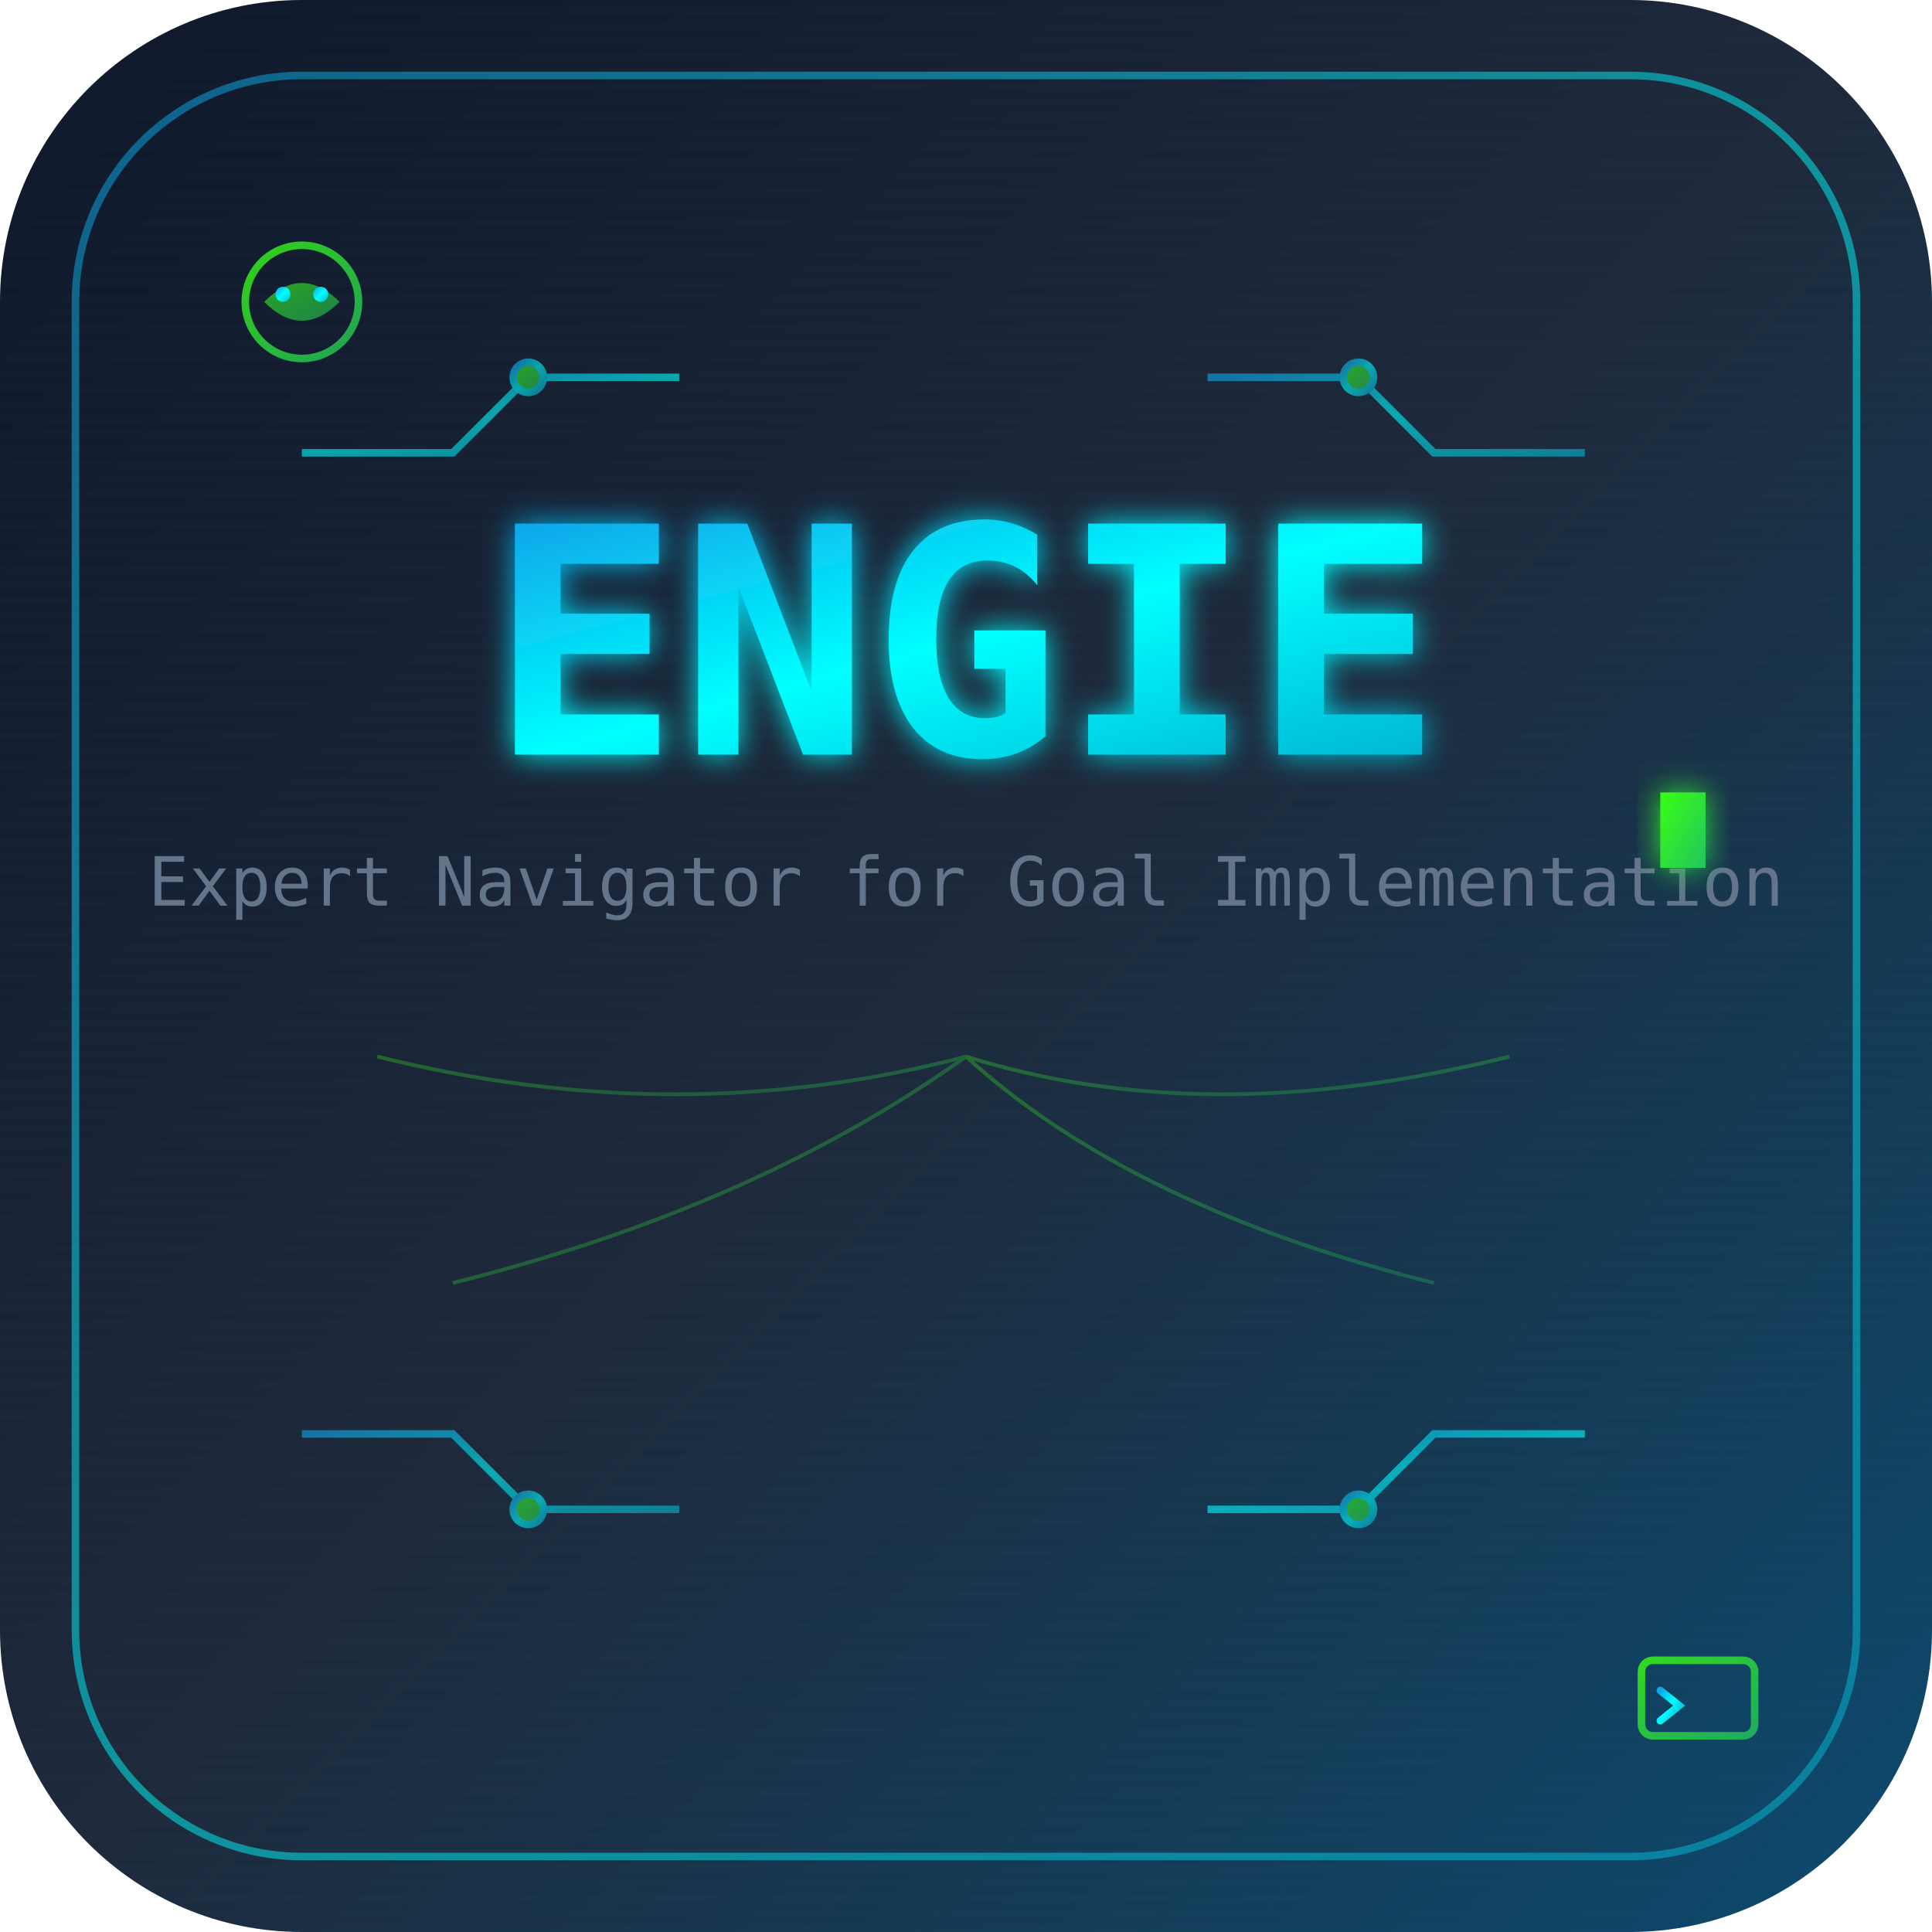
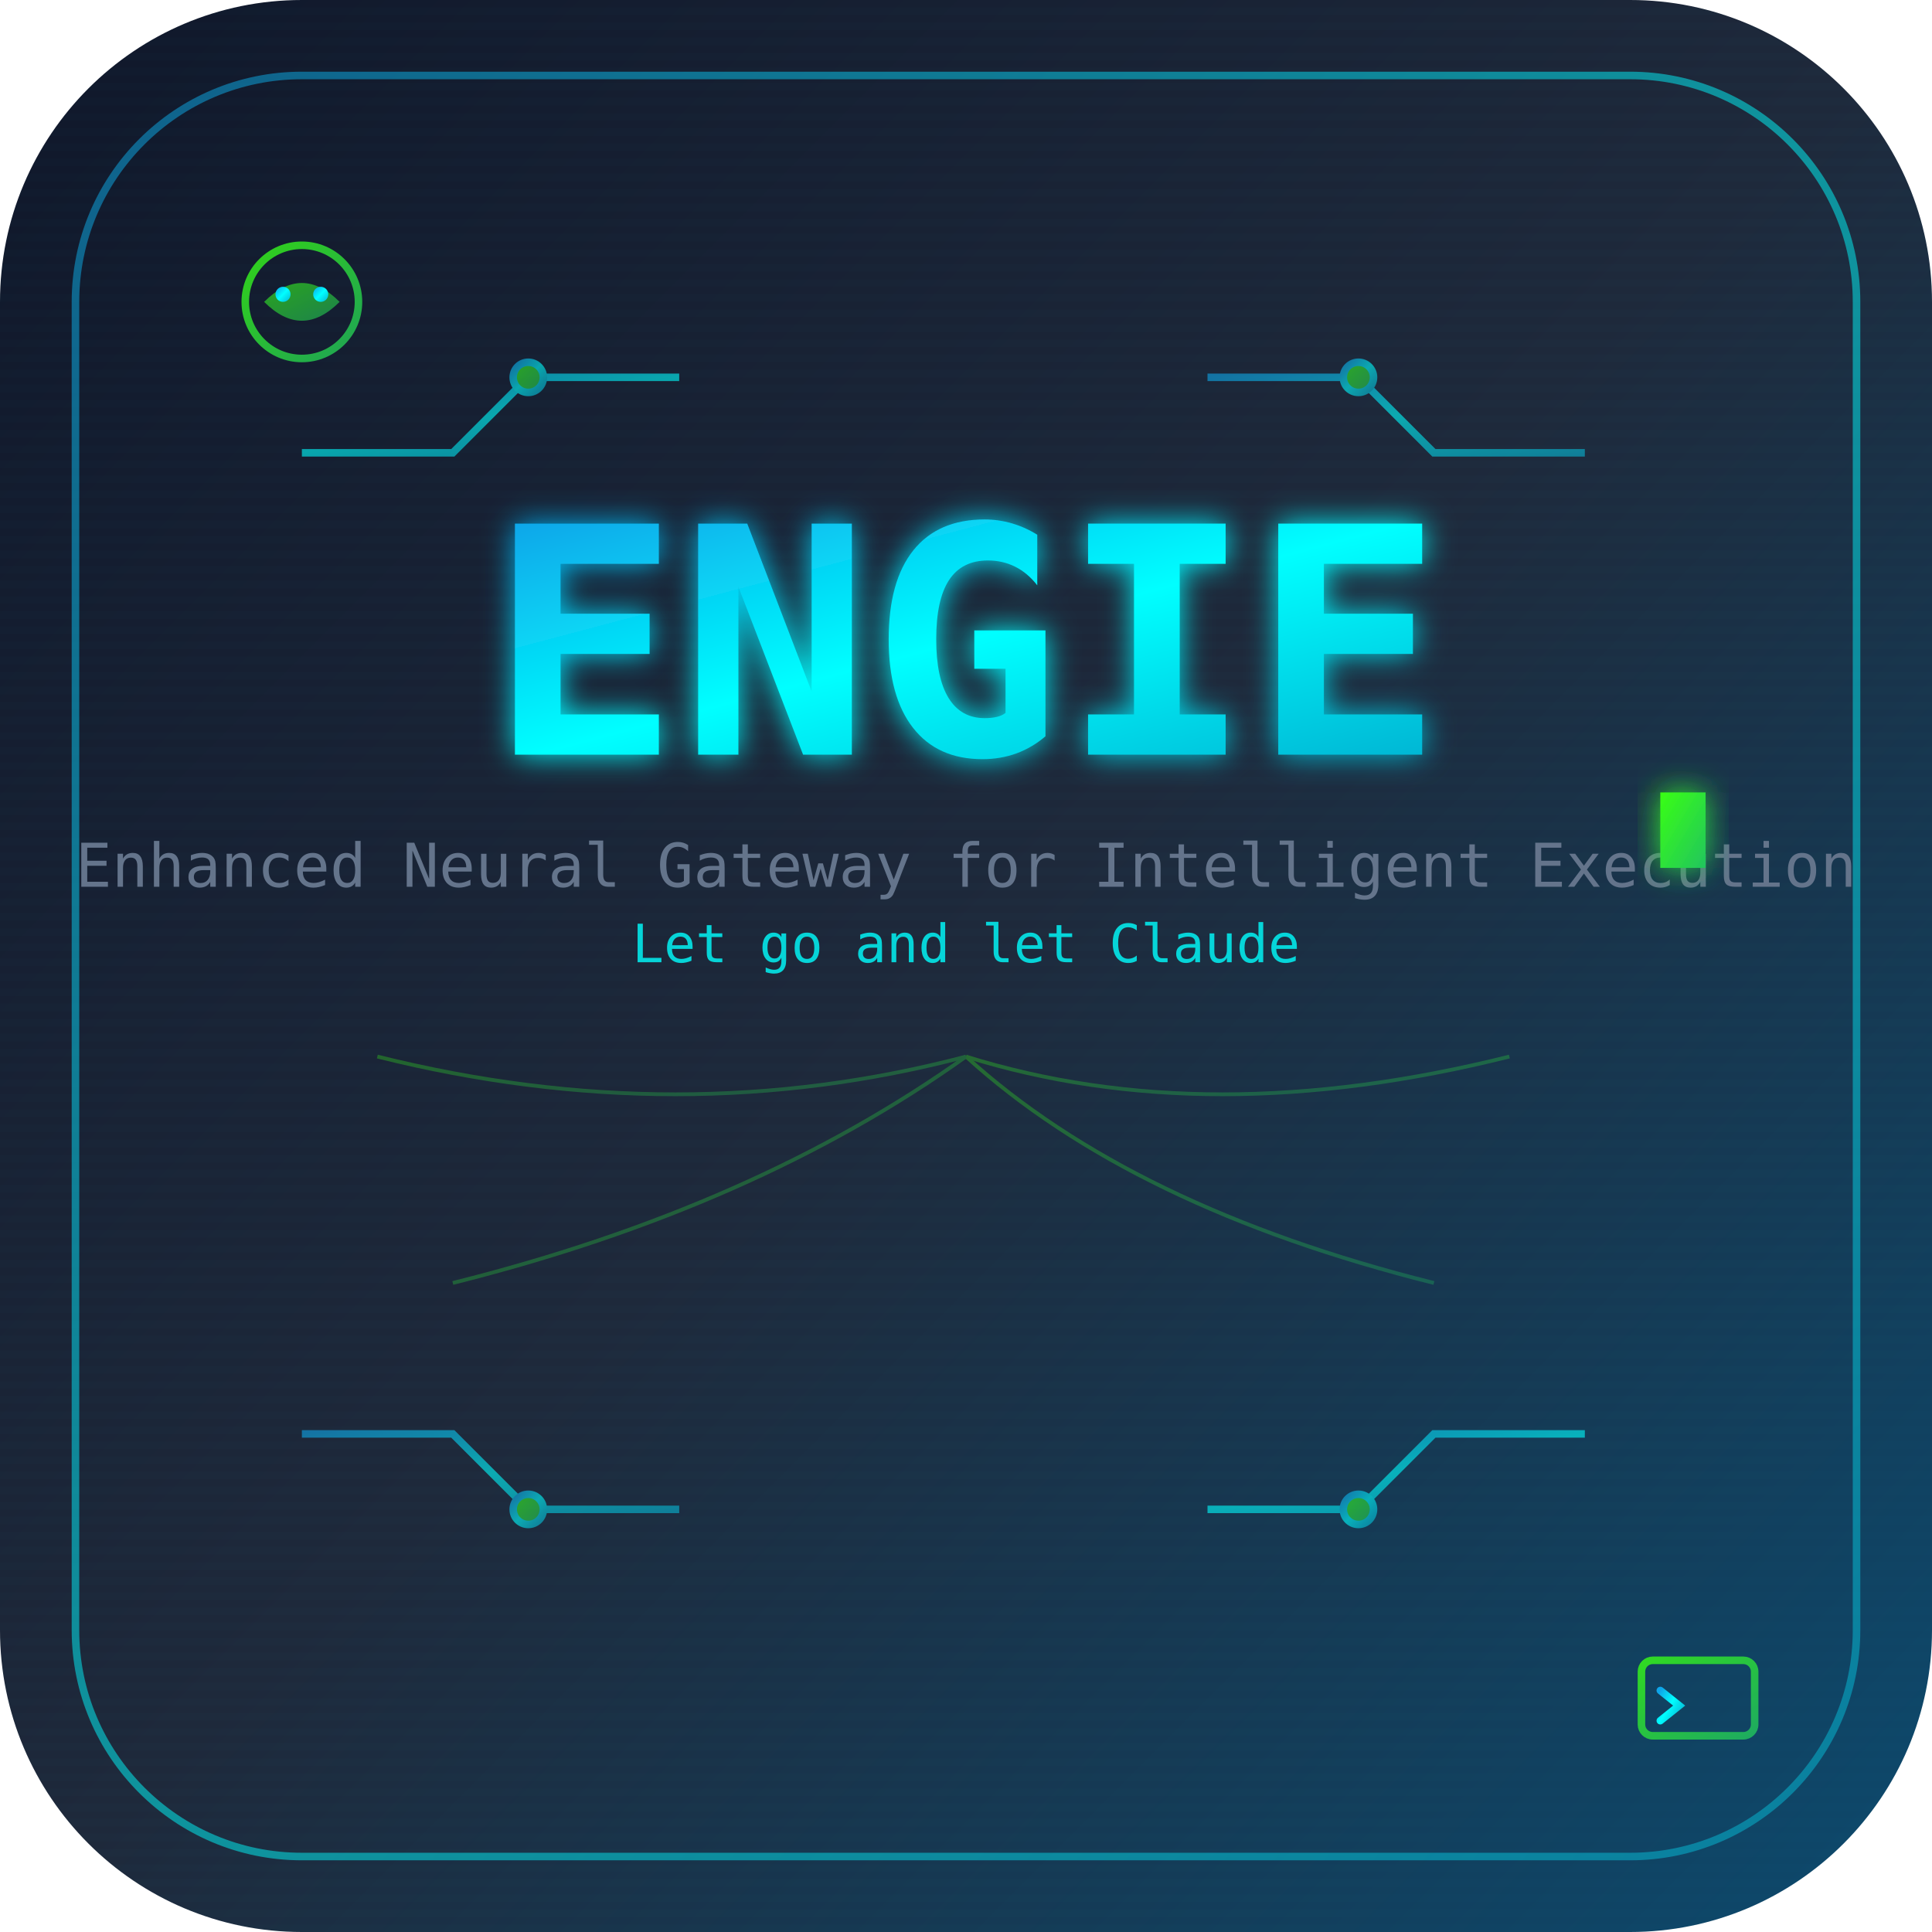
<svg xmlns="http://www.w3.org/2000/svg" width="512" height="512" viewBox="0 0 512 512">
  <defs>
    <linearGradient id="backgroundGradient" x1="0%" y1="0%" x2="100%" y2="100%">
      <stop offset="0%" stop-color="#0f172a" />
      <stop offset="50%" stop-color="#1e293b" />
      <stop offset="100%" stop-color="#0c4a6e" />
    </linearGradient>
    <linearGradient id="primaryGradient" x1="0%" y1="0%" x2="100%" y2="100%">
      <stop offset="0%" stop-color="#0ea5e9" />
      <stop offset="50%" stop-color="#00ffff" />
      <stop offset="100%" stop-color="#06b6d4" />
    </linearGradient>
    <linearGradient id="accentGradient" x1="0%" y1="0%" x2="100%" y2="100%">
      <stop offset="0%" stop-color="#39ff14" />
      <stop offset="100%" stop-color="#22c55e" />
    </linearGradient>
    <filter id="glow" x="-50%" y="-50%" width="200%" height="200%">
      <feGaussianBlur stdDeviation="4" result="coloredBlur" />
      <feMerge>
        <feMergeNode in="coloredBlur" />
        <feMergeNode in="SourceGraphic" />
      </feMerge>
    </filter>
    <pattern id="scanlines" patternUnits="userSpaceOnUse" width="512" height="4">
      <rect width="512" height="2" fill="transparent" />
      <rect y="2" width="512" height="2" fill="rgba(0,255,255,0.03)" />
    </pattern>
  </defs>
  <rect width="512" height="512" rx="80" ry="80" fill="url(#backgroundGradient)" />
  <rect width="512" height="512" rx="80" ry="80" fill="url(#scanlines)" opacity="0.3" />
  <rect x="20" y="20" width="472" height="472" rx="60" ry="60" fill="none" stroke="url(#primaryGradient)" stroke-width="2" opacity="0.5" />
  <text x="256" y="200" font-family="monospace" font-size="84" font-weight="bold" text-anchor="middle" fill="url(#primaryGradient)" filter="url(#glow)">
    ENGIE
  </text>
-   <text x="256" y="240" font-family="monospace" font-size="18" text-anchor="middle" fill="#64748b">
-     Expert Navigator for Goal Implementation
-   </text>
+   <text x="256" y="235" font-family="monospace" font-size="16" text-anchor="middle" fill="#64748b">
+      Enhanced Neural Gateway for Intelligent Execution
+     </text>
+   <text x="256" y="255" font-family="monospace" font-size="14" text-anchor="middle" fill="#00ffff" opacity="0.8">
+      Let go and let Claude
+     </text>
  <rect x="440" y="210" width="12" height="20" fill="url(#accentGradient)" filter="url(#glow)">
    <animate attributeName="opacity" values="1;0;1" dur="1.5s" repeatCount="indefinite" />
  </rect>
  <g stroke="url(#primaryGradient)" stroke-width="2" fill="none" opacity="0.6">
    <path d="M80 120 L120 120 L140 100 L180 100" />
    <path d="M320 100 L360 100 L380 120 L420 120" />
    <circle cx="140" cy="100" r="4" fill="url(#accentGradient)" />
    <circle cx="360" cy="100" r="4" fill="url(#accentGradient)" />
    <path d="M80 380 L120 380 L140 400 L180 400" />
    <path d="M320 400 L360 400 L380 380 L420 380" />
    <circle cx="140" cy="400" r="4" fill="url(#accentGradient)" />
    <circle cx="360" cy="400" r="4" fill="url(#accentGradient)" />
  </g>
  <g transform="translate(60, 60)">
    <circle cx="20" cy="20" r="15" fill="none" stroke="url(#accentGradient)" stroke-width="2" opacity="0.8" />
    <path d="M10 20 Q20 10 30 20 Q20 30 10 20" fill="url(#accentGradient)" opacity="0.6" />
    <circle cx="15" cy="18" r="2" fill="url(#primaryGradient)" />
    <circle cx="25" cy="18" r="2" fill="url(#primaryGradient)" />
  </g>
  <g transform="translate(430, 430)">
    <rect x="5" y="10" width="30" height="20" rx="3" fill="none" stroke="url(#accentGradient)" stroke-width="2" opacity="0.8" />
    <path d="M10 18 L15 22 L10 26" stroke="url(#primaryGradient)" stroke-width="2" fill="none" stroke-linecap="round" />
    <line x1="18" y1="26" x2="25" y2="26" stroke="url(#primaryGradient)" stroke-width="2" stroke-linecap="round" />
  </g>
  <g stroke="url(#accentGradient)" stroke-width="1" opacity="0.3">
    <path d="M256 280 Q300 320 380 340" fill="none" />
    <path d="M256 280 Q200 320 120 340" fill="none" />
    <path d="M256 280 Q320 300 400 280" fill="none" />
    <path d="M256 280 Q180 300 100 280" fill="none" />
  </g>
</svg>
